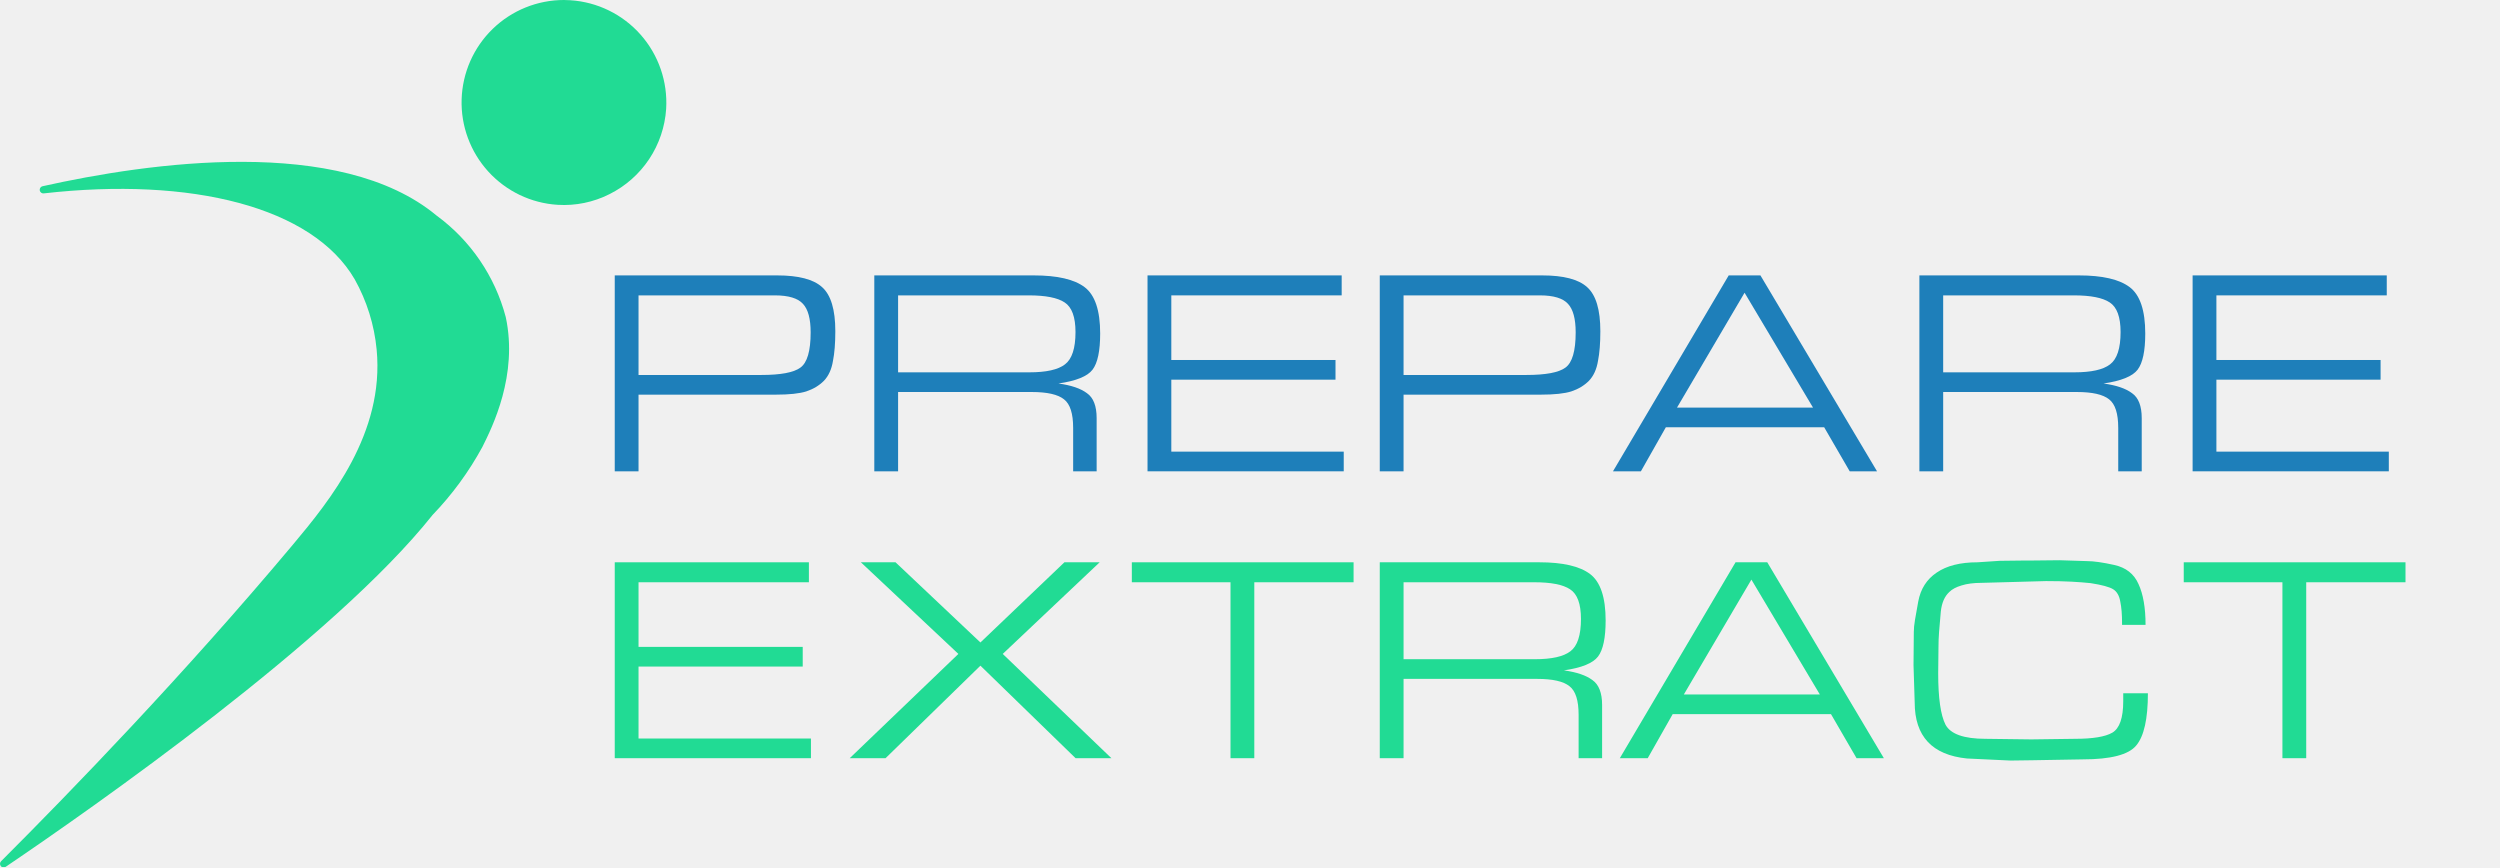
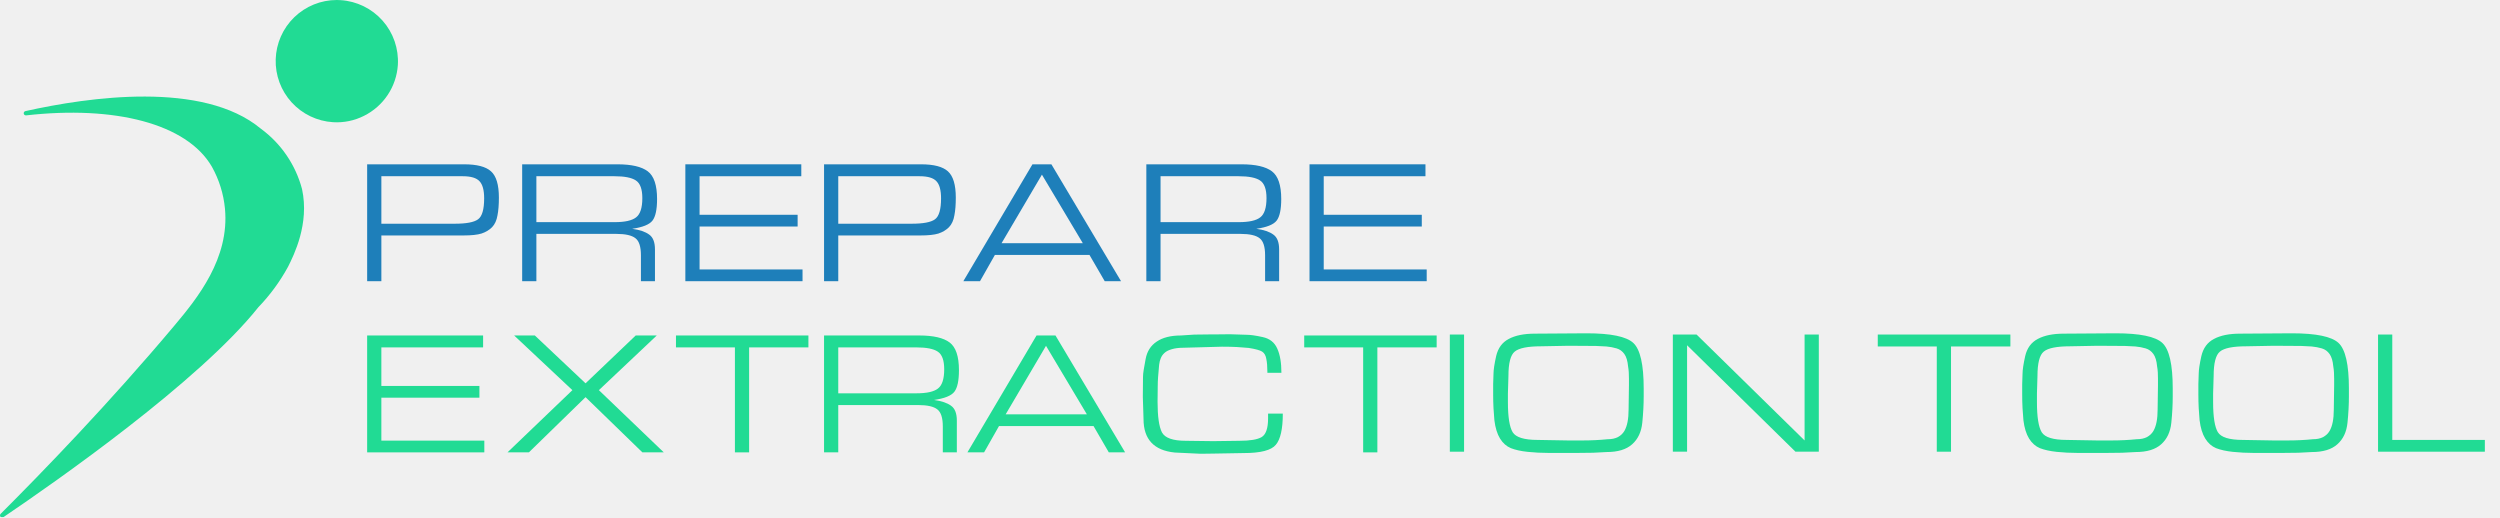
- <svg xmlns="http://www.w3.org/2000/svg" width="366" height="127" viewBox="0 0 366 127" fill="none">
-   <g clip-path="url(#clip0_1087_14421)">
-     <mask id="mask0_1087_14421" style="mask-type:luminance" maskUnits="userSpaceOnUse" x="0" y="0" width="366" height="127">
-       <path d="M366 0H0V127H366V0Z" fill="white" />
+ <svg xmlns="http://www.w3.org/2000/svg" width="797" height="165" viewBox="0 0 797 165" fill="none">
+   <g clip-path="url(#clip0_1093_14421)">
+     <mask id="mask0_1093_14421" style="mask-type:luminance" maskUnits="userSpaceOnUse" x="0" y="0" width="797" height="165">
+       <path d="M797 0H0V165H797V0Z" fill="white" />
    </mask>
-     <g mask="url(#mask0_1087_14421)">
-       <path d="M122.291 48.489C122.291 50.238 122.176 51.685 121.947 52.832C121.746 54.065 121.302 55.039 120.614 55.756C119.926 56.444 119.066 56.96 118.034 57.304C117.031 57.619 115.54 57.777 113.562 57.777H93.481V69H89.998V40.319H113.777C116.902 40.319 119.095 40.892 120.356 42.039C121.646 43.186 122.291 45.336 122.291 48.489ZM118.679 48.661C118.679 46.683 118.306 45.293 117.561 44.49C116.816 43.659 115.44 43.243 113.433 43.243H93.481V54.896H111.455C114.293 54.896 116.199 54.538 117.174 53.821C118.177 53.104 118.679 51.384 118.679 48.661Z" fill="#1E7FBA" />
-       <path d="M161.065 48.833C161.065 51.384 160.692 53.147 159.947 54.122C159.202 55.097 157.539 55.77 154.959 56.143C156.822 56.401 158.213 56.874 159.13 57.562C160.076 58.221 160.549 59.44 160.549 61.217V69H157.109V62.636C157.109 60.543 156.665 59.153 155.776 58.465C154.887 57.748 153.311 57.39 151.046 57.39H131.481V69H127.998V40.319H151.347C154.787 40.319 157.267 40.892 158.786 42.039C160.305 43.186 161.065 45.45 161.065 48.833ZM157.453 48.618C157.453 46.411 156.923 44.963 155.862 44.275C154.83 43.587 153.081 43.243 150.616 43.243H131.481V54.509H150.702C153.167 54.509 154.902 54.122 155.905 53.348C156.937 52.574 157.453 50.997 157.453 48.618Z" fill="#1E7FBA" />
-       <path d="M195.518 52.703V55.584H171.481V66.119H196.722V69H167.998V40.319H196.421V43.243H171.481V52.703H195.518Z" fill="#1E7FBA" />
-       <path d="M234.291 48.489C234.291 50.238 234.176 51.685 233.947 52.832C233.746 54.065 233.302 55.039 232.614 55.756C231.926 56.444 231.066 56.96 230.034 57.304C229.031 57.619 227.54 57.777 225.562 57.777H205.481V69H201.998V40.319H225.777C228.902 40.319 231.095 40.892 232.356 42.039C233.646 43.186 234.291 45.336 234.291 48.489ZM230.679 48.661C230.679 46.683 230.306 45.293 229.561 44.49C228.816 43.659 227.44 43.243 225.433 43.243H205.481V54.896H223.455C226.293 54.896 228.199 54.538 229.174 53.821C230.177 53.104 230.679 51.384 230.679 48.661Z" fill="#1E7FBA" />
-       <path d="M240.226 69H236.141L253.083 40.319H257.727L274.798 69H270.799L267.058 62.55H243.881L240.226 69ZM245.515 59.669H265.424L255.405 42.856L245.515 59.669Z" fill="#1E7FBA" />
-       <path d="M314.065 48.833C314.065 51.384 313.692 53.147 312.947 54.122C312.202 55.097 310.539 55.77 307.959 56.143C309.822 56.401 311.213 56.874 312.13 57.562C313.076 58.221 313.549 59.44 313.549 61.217V69H310.109V62.636C310.109 60.543 309.665 59.153 308.776 58.465C307.887 57.748 306.311 57.39 304.046 57.39H284.481V69H280.998V40.319H304.347C307.787 40.319 310.267 40.892 311.786 42.039C313.305 43.186 314.065 45.45 314.065 48.833ZM310.453 48.618C310.453 46.411 309.923 44.963 308.862 44.275C307.83 43.587 306.081 43.243 303.616 43.243H284.481V54.509H303.702C306.167 54.509 307.902 54.122 308.905 53.348C309.937 52.574 310.453 50.997 310.453 48.618Z" fill="#1E7FBA" />
-       <path d="M348.518 52.703V55.584H324.481V66.119H349.722V69H320.998V40.319H349.421V43.243H324.481V52.703H348.518Z" fill="#1E7FBA" />
-       <path d="M117.518 94.703V97.584H93.481V108.119H118.722V111H89.998V82.319H118.421V85.243H93.481V94.703H117.518Z" fill="#21DB94" />
-       <path d="M160.991 82.319L146.801 95.735L162.711 111H157.465L143.533 97.455L129.644 111H124.398L140.308 95.735L126.032 82.319H131.106L143.533 94.058L155.831 82.319H160.991Z" fill="#21DB94" />
-       <path d="M180.147 111V85.243H165.699V82.319H198.164V85.243H183.63V111H180.147Z" fill="#21DB94" />
-       <path d="M235.065 90.833C235.065 93.384 234.692 95.147 233.947 96.122C233.202 97.097 231.539 97.77 228.959 98.143C230.822 98.401 232.213 98.874 233.13 99.562C234.076 100.221 234.549 101.44 234.549 103.217V111H231.109V104.636C231.109 102.543 230.665 101.153 229.776 100.465C228.887 99.748 227.311 99.39 225.046 99.39H205.481V111H201.998V82.319H225.347C228.787 82.319 231.267 82.892 232.786 84.039C234.305 85.186 235.065 87.45 235.065 90.833ZM231.453 90.618C231.453 88.411 230.923 86.963 229.862 86.275C228.83 85.587 227.081 85.243 224.616 85.243H205.481V96.509H224.702C227.167 96.509 228.902 96.122 229.905 95.348C230.937 94.574 231.453 92.997 231.453 90.618Z" fill="#21DB94" />
-       <path d="M241.226 111H237.141L254.083 82.319H258.727L275.798 111H271.799L268.058 104.55H244.881L241.226 111ZM246.515 101.669H266.424L256.405 84.856L246.515 101.669Z" fill="#21DB94" />
-       <path d="M304.907 111.172L297.511 111.301L294.329 111.344L287.965 111.043C282.862 110.527 280.311 107.789 280.311 102.83L280.139 97.369L280.182 92.51C280.182 92.023 280.239 91.435 280.354 90.747C280.468 90.03 280.626 89.142 280.827 88.081C281.171 86.218 282.074 84.799 283.536 83.824C284.998 82.821 286.99 82.319 289.513 82.319L292.738 82.104L296.35 82.061H297.382L301.51 82.018L305.552 82.147C306.498 82.147 307.816 82.333 309.508 82.706C311.228 83.079 312.417 84.01 313.077 85.501C313.765 86.992 314.109 88.984 314.109 91.478H310.669V91.22C310.669 89.959 310.583 88.912 310.411 88.081C310.267 87.221 309.923 86.619 309.379 86.275C308.834 85.931 307.73 85.63 306.068 85.372C305.265 85.286 304.333 85.214 303.273 85.157C302.212 85.1 300.965 85.071 299.532 85.071L294.845 85.2L290.115 85.329C288.939 85.329 287.95 85.458 287.148 85.716C286.374 85.945 285.786 86.261 285.385 86.662C284.697 87.293 284.281 88.239 284.138 89.5C284.023 90.733 283.937 91.736 283.88 92.51C283.822 93.284 283.794 94.015 283.794 94.703L283.751 98.573C283.751 102.185 284.109 104.693 284.826 106.098C285.571 107.474 287.52 108.162 290.674 108.162L297.382 108.248L303.789 108.162C306.397 108.162 308.218 107.861 309.25 107.259C310.31 106.628 310.841 105.095 310.841 102.658V101.497H314.453C314.453 105.252 313.879 107.804 312.733 109.151C311.615 110.498 309.006 111.172 304.907 111.172Z" fill="#21DB94" />
-       <path d="M334.147 111V85.243H319.699V82.319H352.164V85.243H337.63V111H334.147Z" fill="#21DB94" />
-       <path d="M6.216 27.267C6.085 27.299 5.97 27.381 5.897 27.495C5.823 27.609 5.796 27.747 5.82 27.88C5.845 28.013 5.919 28.133 6.029 28.213C6.138 28.293 6.273 28.329 6.408 28.312C28.045 25.858 45.773 30.303 51.925 40.885C53.704 44.059 54.801 47.571 55.143 51.195C56.302 63.422 48.324 73.243 42.88 79.738C26.841 98.864 10.425 115.823 0.163 126.079C0.067 126.172 0.009 126.298 0.001 126.432C-0.007 126.565 0.036 126.697 0.12 126.801C0.205 126.904 0.326 126.972 0.458 126.991C0.591 127.009 0.726 126.977 0.835 126.901C13.76 118.148 48.884 93.568 63.333 75.384C66.197 72.409 68.648 69.062 70.62 65.432C72.061 62.547 75.876 54.917 74.041 46.414C72.467 40.447 68.892 35.203 63.917 31.56C49.758 19.782 21.756 23.795 6.216 27.267Z" fill="#21DB94" />
-       <path d="M97.526 15.934C97.355 18.562 96.497 21.099 95.04 23.291C93.582 25.484 91.575 27.254 89.22 28.427C86.879 29.609 84.266 30.147 81.648 29.986C77.76 29.748 74.117 28.003 71.491 25.122C68.865 22.241 67.463 18.449 67.581 14.551C67.7 10.652 69.329 6.953 72.125 4.237C74.921 1.521 78.664 0.001 82.56 0C82.863 0 83.167 0.017 83.49 0.035C87.455 0.285 91.159 2.1 93.79 5.08C96.421 8.059 97.764 11.964 97.526 15.934Z" fill="#21DB94" />
+     <g mask="url(#mask0_1093_14421)">
+       <path d="M159.046 62.998C159.046 65.269 158.897 67.15 158.599 68.64C158.338 70.242 157.76 71.508 156.865 72.439C155.971 73.333 154.852 74.003 153.51 74.45C152.205 74.86 150.266 75.065 147.694 75.065H121.578V89.646H117.048V52.383H147.974C152.037 52.383 154.889 53.128 156.53 54.618C158.208 56.107 159.046 58.901 159.046 62.998ZM154.349 63.221C154.349 60.651 153.864 58.845 152.895 57.802C151.926 56.722 150.136 56.182 147.526 56.182H121.578V71.322H144.954C148.645 71.322 151.124 70.856 152.392 69.925C153.696 68.994 154.349 66.759 154.349 63.221Z" fill="#1E7FBA" />
+       <path d="M209.474 63.444C209.474 66.759 208.989 69.05 208.02 70.316C207.05 71.582 204.888 72.457 201.533 72.942C203.956 73.277 205.764 73.891 206.957 74.785C208.188 75.642 208.803 77.225 208.803 79.534V89.646H204.329V81.377C204.329 78.659 203.751 76.852 202.595 75.959C201.439 75.027 199.389 74.562 196.444 74.562H170.998V89.646H166.469V52.383H196.835C201.309 52.383 204.534 53.128 206.51 54.618C208.486 56.107 209.474 59.05 209.474 63.444ZM204.776 63.165C204.776 60.297 204.087 58.416 202.707 57.523C201.365 56.629 199.091 56.182 195.884 56.182H170.998V70.819H195.996C199.203 70.819 201.458 70.316 202.763 69.31C204.105 68.305 204.776 66.256 204.776 63.165Z" fill="#1E7FBA" />
+       <path d="M254.282 68.472V72.215H223.02V85.903H255.847V89.646H218.49V52.383H255.456V56.182H223.02V68.472H254.282Z" fill="#1E7FBA" />
+       <path d="M304.708 62.998C304.708 65.269 304.558 67.15 304.26 68.64C303.999 70.242 303.421 71.508 302.527 72.439C301.632 73.333 300.513 74.003 299.171 74.45C297.866 74.86 295.928 75.065 293.355 75.065H267.239V89.646H262.709V52.383H293.635C297.699 52.383 300.551 53.128 302.191 54.618C303.869 56.107 304.708 58.901 304.708 62.998ZM300.01 63.221C300.01 60.651 299.525 58.845 298.556 57.802C297.587 56.722 295.797 56.182 293.187 56.182H267.239V71.322H290.615C294.306 71.322 296.785 70.856 298.053 69.925C299.358 68.994 300.01 66.759 300.01 63.221Z" fill="#1E7FBA" />
+       <path d="M312.424 89.646H307.111L329.145 52.383H335.185L357.386 89.646H352.185L347.32 81.266H317.177L312.424 89.646ZM319.302 77.523H345.195L332.165 55.679L319.302 77.523Z" fill="#1E7FBA" />
+       <path d="M408.457 63.444C408.457 66.759 407.973 69.05 407.003 70.316C406.034 71.582 403.872 72.457 400.516 72.942C402.94 73.277 404.748 73.891 405.941 74.785C407.171 75.642 407.786 77.225 407.786 79.534V89.646H403.312V81.377C403.312 78.659 402.735 76.852 401.579 75.959C400.423 75.027 398.373 74.562 395.427 74.562H369.982V89.646H365.452V52.383H395.819C400.293 52.383 403.518 53.128 405.493 54.618C407.469 56.107 408.457 59.05 408.457 63.444ZM403.76 63.165C403.76 60.297 403.07 58.416 401.691 57.523C400.349 56.629 398.074 56.182 394.868 56.182H369.982V70.819H394.98C398.186 70.819 400.442 70.316 401.747 69.31C403.089 68.305 403.76 66.256 403.76 63.165Z" fill="#1E7FBA" />
+       <path d="M453.265 68.472V72.215H422.004V85.903H454.831V89.646H417.474V52.383H454.44V56.182H422.004V68.472H453.265Z" fill="#1E7FBA" />
+       <path d="M152.838 123.039V126.782H121.576V140.47H154.404V144.213H117.047V106.95H154.012V110.749H121.576V123.039H152.838Z" fill="#21DB94" />
+       <path d="M209.377 106.95L190.922 124.38L211.614 144.213H204.791L186.672 126.615L168.609 144.213H161.786L182.478 124.38L163.911 106.95H170.51L186.672 122.201L202.666 106.95H209.377Z" fill="#21DB94" />
+       <path d="M234.29 144.213V110.749H215.5V106.95H257.722V110.749H238.82V144.213H234.29Z" fill="#21DB94" />
+       <path d="M305.713 118.011C305.713 121.326 305.228 123.617 304.259 124.883C303.29 126.149 301.127 127.024 297.772 127.509C300.195 127.844 302.003 128.458 303.196 129.352C304.427 130.209 305.042 131.792 305.042 134.101V144.213H300.568V135.944C300.568 133.226 299.99 131.419 298.834 130.525C297.679 129.594 295.628 129.129 292.683 129.129H267.238V144.213H262.708V106.95H293.074C297.548 106.95 300.773 107.695 302.749 109.185C304.725 110.674 305.713 113.617 305.713 118.011ZM301.015 117.732C301.015 114.864 300.326 112.983 298.946 112.09C297.604 111.196 295.33 110.749 292.124 110.749H267.238V125.386H292.235C295.442 125.386 297.697 124.883 299.002 123.877C300.344 122.872 301.015 120.823 301.015 117.732Z" fill="#21DB94" />
+       <path d="M313.725 144.213H308.412L330.446 106.95H336.486L358.688 144.213H353.487L348.621 135.833H318.479L313.725 144.213ZM320.604 132.09H346.496L333.466 110.246L320.604 132.09Z" fill="#21DB94" />
+       <path d="M396.545 144.436L386.926 144.604L382.788 144.66L374.511 144.268C367.875 143.598 364.557 140.041 364.557 133.598L364.333 126.503L364.389 120.19C364.389 119.557 364.464 118.794 364.613 117.9C364.762 116.969 364.967 115.814 365.228 114.436C365.676 112.015 366.85 110.172 368.751 108.905C370.653 107.602 373.244 106.95 376.525 106.95L380.719 106.671L385.417 106.615H386.759L392.127 106.559L397.384 106.726C398.614 106.726 400.329 106.969 402.529 107.453C404.766 107.937 406.313 109.147 407.171 111.084C408.066 113.021 408.513 115.609 408.513 118.849H404.039V118.514C404.039 116.875 403.927 115.516 403.703 114.436C403.517 113.319 403.07 112.537 402.361 112.09C401.653 111.643 400.218 111.252 398.055 110.916C397.011 110.805 395.8 110.712 394.42 110.637C393.041 110.563 391.419 110.525 389.555 110.525L383.459 110.693L377.308 110.861C375.779 110.861 374.493 111.028 373.449 111.363C372.442 111.661 371.678 112.071 371.156 112.592C370.261 113.412 369.721 114.641 369.534 116.28C369.385 117.881 369.273 119.185 369.199 120.19C369.124 121.196 369.087 122.145 369.087 123.039L369.031 128.067C369.031 132.76 369.497 136.019 370.429 137.844C371.398 139.632 373.934 140.525 378.035 140.525L386.759 140.637L395.091 140.525C398.484 140.525 400.851 140.134 402.194 139.352C403.573 138.533 404.263 136.54 404.263 133.375V131.866H408.96C408.96 136.745 408.215 140.06 406.723 141.81C405.269 143.561 401.877 144.436 396.545 144.436Z" fill="#21DB94" />
+       <path d="M434.574 144.213V110.749H415.784V106.95H458.006V110.749H439.104V144.213H434.574Z" fill="#21DB94" />
+       <path d="M792.17 144H758.122V106.648H762.658V140.248H792.17V144Z" fill="#21DB94" />
+       <path d="M714.11 106.368L730.63 106.256C738.358 106.256 743.323 107.283 745.526 109.336C747.729 111.389 748.83 116.224 748.83 123.84V125.184V126.36C748.83 129.011 748.681 131.811 748.382 134.76C748.083 137.709 747.001 140.005 745.134 141.648C743.305 143.291 740.598 144.112 737.014 144.112L732.702 144.336L727.774 144.392H719.43H718.422C716.219 144.392 714.035 144.28 711.87 144.056C709.742 143.832 707.95 143.44 706.494 142.88C705.075 142.283 703.918 141.256 703.022 139.8C702.126 138.344 701.529 136.403 701.23 133.976C701.118 132.781 701.025 131.512 700.95 130.168C700.875 128.787 700.838 127.275 700.838 125.632C700.838 124.624 700.838 123.579 700.838 122.496C700.875 121.413 700.913 120.293 700.95 119.136C700.95 117.941 701.23 116.075 701.79 113.536C702.387 110.96 703.731 109.131 705.822 108.048C707.913 106.928 710.675 106.368 714.11 106.368ZM715.062 140.248L724.694 140.416H728.166H729.342C732.105 140.416 734.774 140.285 737.35 140.024C738.619 140.024 739.702 139.8 740.598 139.352C741.494 138.867 742.185 138.213 742.67 137.392C743.566 135.861 744.014 133.584 744.014 130.56L744.126 122.888V122.048V121.32V120.704C744.126 119.995 744.107 119.323 744.07 118.688C744.033 118.016 743.958 117.381 743.846 116.784C743.697 115.067 743.305 113.76 742.67 112.864C742.035 111.968 741.214 111.371 740.206 111.072C739.198 110.773 738.115 110.568 736.958 110.456L733.598 110.288L724.806 110.232L716.126 110.4C711.87 110.4 709.07 110.96 707.726 112.08C706.382 113.163 705.71 115.757 705.71 119.864L705.542 125.464V128.208C705.542 132.912 706.046 136.104 707.054 137.784C708.062 139.427 710.731 140.248 715.062 140.248Z" fill="#21DB94" />
+       <path d="M657.946 106.368L674.466 106.256C682.194 106.256 687.159 107.283 689.362 109.336C691.565 111.389 692.666 116.224 692.666 123.84V125.184V126.36C692.666 129.011 692.517 131.811 692.218 134.76C691.919 137.709 690.837 140.005 688.97 141.648C687.141 143.291 684.434 144.112 680.85 144.112L676.538 144.336L671.61 144.392H663.266H662.258C660.055 144.392 657.871 144.28 655.706 144.056C653.578 143.832 651.786 143.44 650.33 142.88C648.911 142.283 647.754 141.256 646.858 139.8C645.962 138.344 645.365 136.403 645.066 133.976C644.954 132.781 644.861 131.512 644.786 130.168C644.711 128.787 644.674 127.275 644.674 125.632C644.674 124.624 644.674 123.579 644.674 122.496C644.711 121.413 644.749 120.293 644.786 119.136C644.786 117.941 645.066 116.075 645.626 113.536C646.223 110.96 647.567 109.131 649.658 108.048C651.749 106.928 654.511 106.368 657.946 106.368ZM658.898 140.248L668.53 140.416H672.002H673.178C675.941 140.416 678.61 140.285 681.186 140.024C682.455 140.024 683.538 139.8 684.434 139.352C685.33 138.867 686.021 138.213 686.506 137.392C687.402 135.861 687.85 133.584 687.85 130.56L687.962 122.888V122.048V121.32V120.704C687.962 119.995 687.943 119.323 687.906 118.688C687.869 118.016 687.794 117.381 687.682 116.784C687.533 115.067 687.141 113.76 686.506 112.864C685.871 111.968 685.05 111.371 684.042 111.072C683.034 110.773 681.951 110.568 680.794 110.456L677.434 110.288L668.642 110.232L659.962 110.4C655.706 110.4 652.906 110.96 651.562 112.08C650.218 113.163 649.546 115.757 649.546 119.864L649.378 125.464V128.208C649.378 132.912 649.882 136.104 650.89 137.784C651.898 139.427 654.567 140.248 658.898 140.248Z" fill="#21DB94" />
+       <path d="M617.447 144V110.456H598.631V106.648H640.911V110.456H621.983V144H617.447Z" fill="#21DB94" />
+       <path d="M533.302 144V106.648H540.862L575.302 140.416V106.648H579.838V144H572.39L537.838 110.064V144H533.302Z" fill="#21DB94" />
+       <path d="M489.29 106.368L505.81 106.256C513.538 106.256 518.503 107.283 520.706 109.336C522.908 111.389 524.01 116.224 524.01 123.84V125.184V126.36C524.01 129.011 523.86 131.811 523.562 134.76C523.263 137.709 522.18 140.005 520.314 141.648C518.484 143.291 515.778 144.112 512.194 144.112L507.882 144.336L502.954 144.392H494.61H493.602C491.399 144.392 489.215 144.28 487.05 144.056C484.922 143.832 483.13 143.44 481.674 142.88C480.255 142.283 479.098 141.256 478.202 139.8C477.306 138.344 476.708 136.403 476.41 133.976C476.298 132.781 476.204 131.512 476.13 130.168C476.055 128.787 476.018 127.275 476.018 125.632C476.018 124.624 476.018 123.579 476.018 122.496C476.055 121.413 476.092 120.293 476.13 119.136C476.13 117.941 476.41 116.075 476.97 113.536C477.567 110.96 478.911 109.131 481.002 108.048C483.092 106.928 485.855 106.368 489.29 106.368ZM490.242 140.248L499.874 140.416H503.346H504.522C507.284 140.416 509.954 140.285 512.53 140.024C513.799 140.024 514.882 139.8 515.778 139.352C516.674 138.867 517.364 138.213 517.85 137.392C518.746 135.861 519.194 133.584 519.194 130.56L519.306 122.888V122.048V121.32V120.704C519.306 119.995 519.287 119.323 519.25 118.688C519.212 118.016 519.138 117.381 519.026 116.784C518.876 115.067 518.484 113.76 517.85 112.864C517.215 111.968 516.394 111.371 515.386 111.072C514.378 110.773 513.295 110.568 512.138 110.456L508.778 110.288L499.986 110.232L491.306 110.4C487.05 110.4 484.25 110.96 482.906 112.08C481.562 113.163 480.89 115.757 480.89 119.864L480.722 125.464V128.208C480.722 132.912 481.226 136.104 482.234 137.784C483.242 139.427 485.911 140.248 490.242 140.248Z" fill="#21DB94" />
+       <path d="M466.744 144H462.208V106.648H466.744V144Z" fill="#21DB94" />
+       <path d="M8.085 35.425C7.914 35.467 7.765 35.573 7.67 35.721C7.574 35.87 7.538 36.048 7.57 36.222C7.602 36.395 7.699 36.55 7.841 36.654C7.983 36.759 8.159 36.805 8.334 36.784C36.475 33.596 59.531 39.37 67.531 53.118C69.845 57.242 71.271 61.805 71.717 66.513C73.224 82.399 62.847 95.158 55.768 103.597C34.909 128.446 13.559 150.479 0.213 163.804C0.087 163.924 0.012 164.088 0.002 164.261C-0.009 164.435 0.047 164.606 0.157 164.741C0.267 164.876 0.424 164.964 0.597 164.988C0.769 165.012 0.944 164.97 1.087 164.871C17.895 153.499 63.576 121.565 82.368 97.94C86.093 94.075 89.28 89.726 91.845 85.01C93.719 81.262 98.68 71.349 96.294 60.302C94.247 52.55 89.598 45.736 83.127 41.003C64.713 25.7 28.294 30.914 8.085 35.425Z" fill="#21DB94" />
+       <path d="M126.838 20.702C126.615 24.116 125.5 27.412 123.604 30.26C121.709 33.109 119.099 35.409 116.035 36.932C112.991 38.469 109.592 39.168 106.188 38.958C101.131 38.649 96.393 36.382 92.978 32.639C89.563 28.895 87.739 23.969 87.893 18.904C88.047 13.839 90.167 9.033 93.803 5.505C97.439 1.976 102.307 0.002 107.373 0C107.768 0 108.163 0.022 108.584 0.045C113.74 0.371 118.557 2.728 121.978 6.599C125.4 10.471 127.148 15.544 126.838 20.702Z" fill="#21DB94" />
    </g>
  </g>
  <defs>
-     <clipPath id="clip0_1087_14421">
-       <rect width="366" height="127" fill="white" />
+     <clipPath id="clip0_1093_14421">
+       <rect width="797" height="165" fill="white" />
    </clipPath>
  </defs>
</svg>
